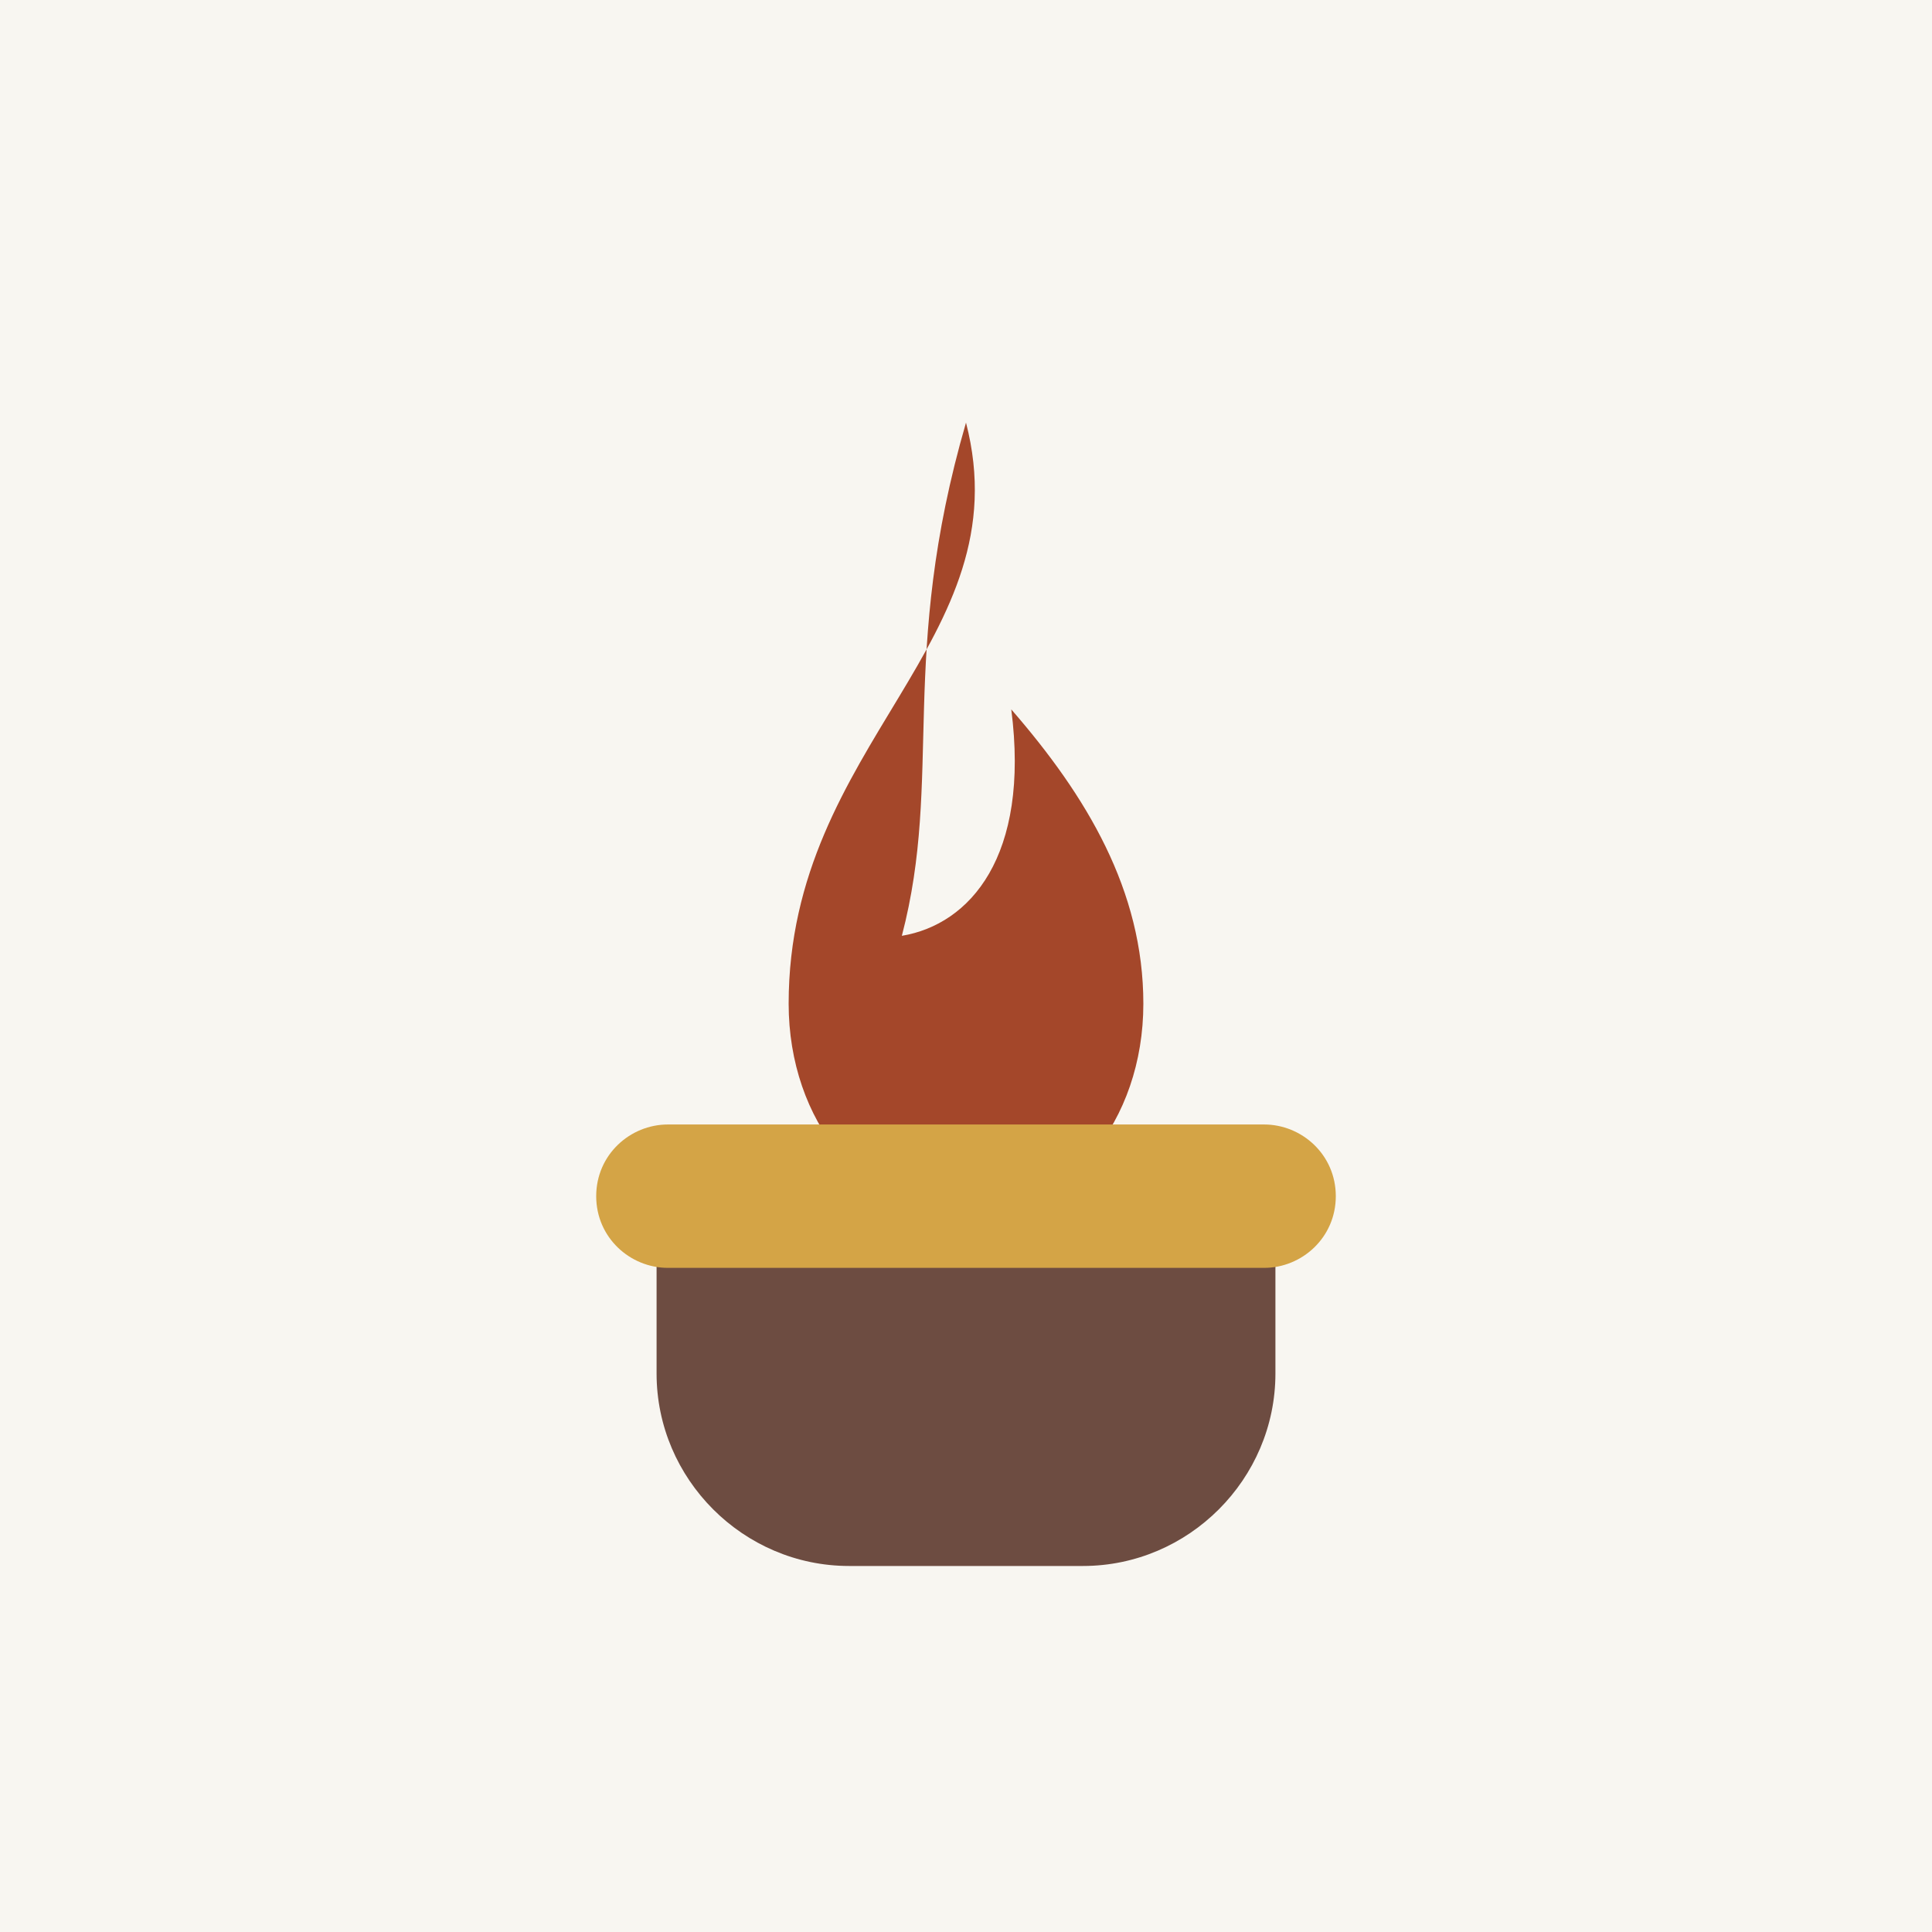
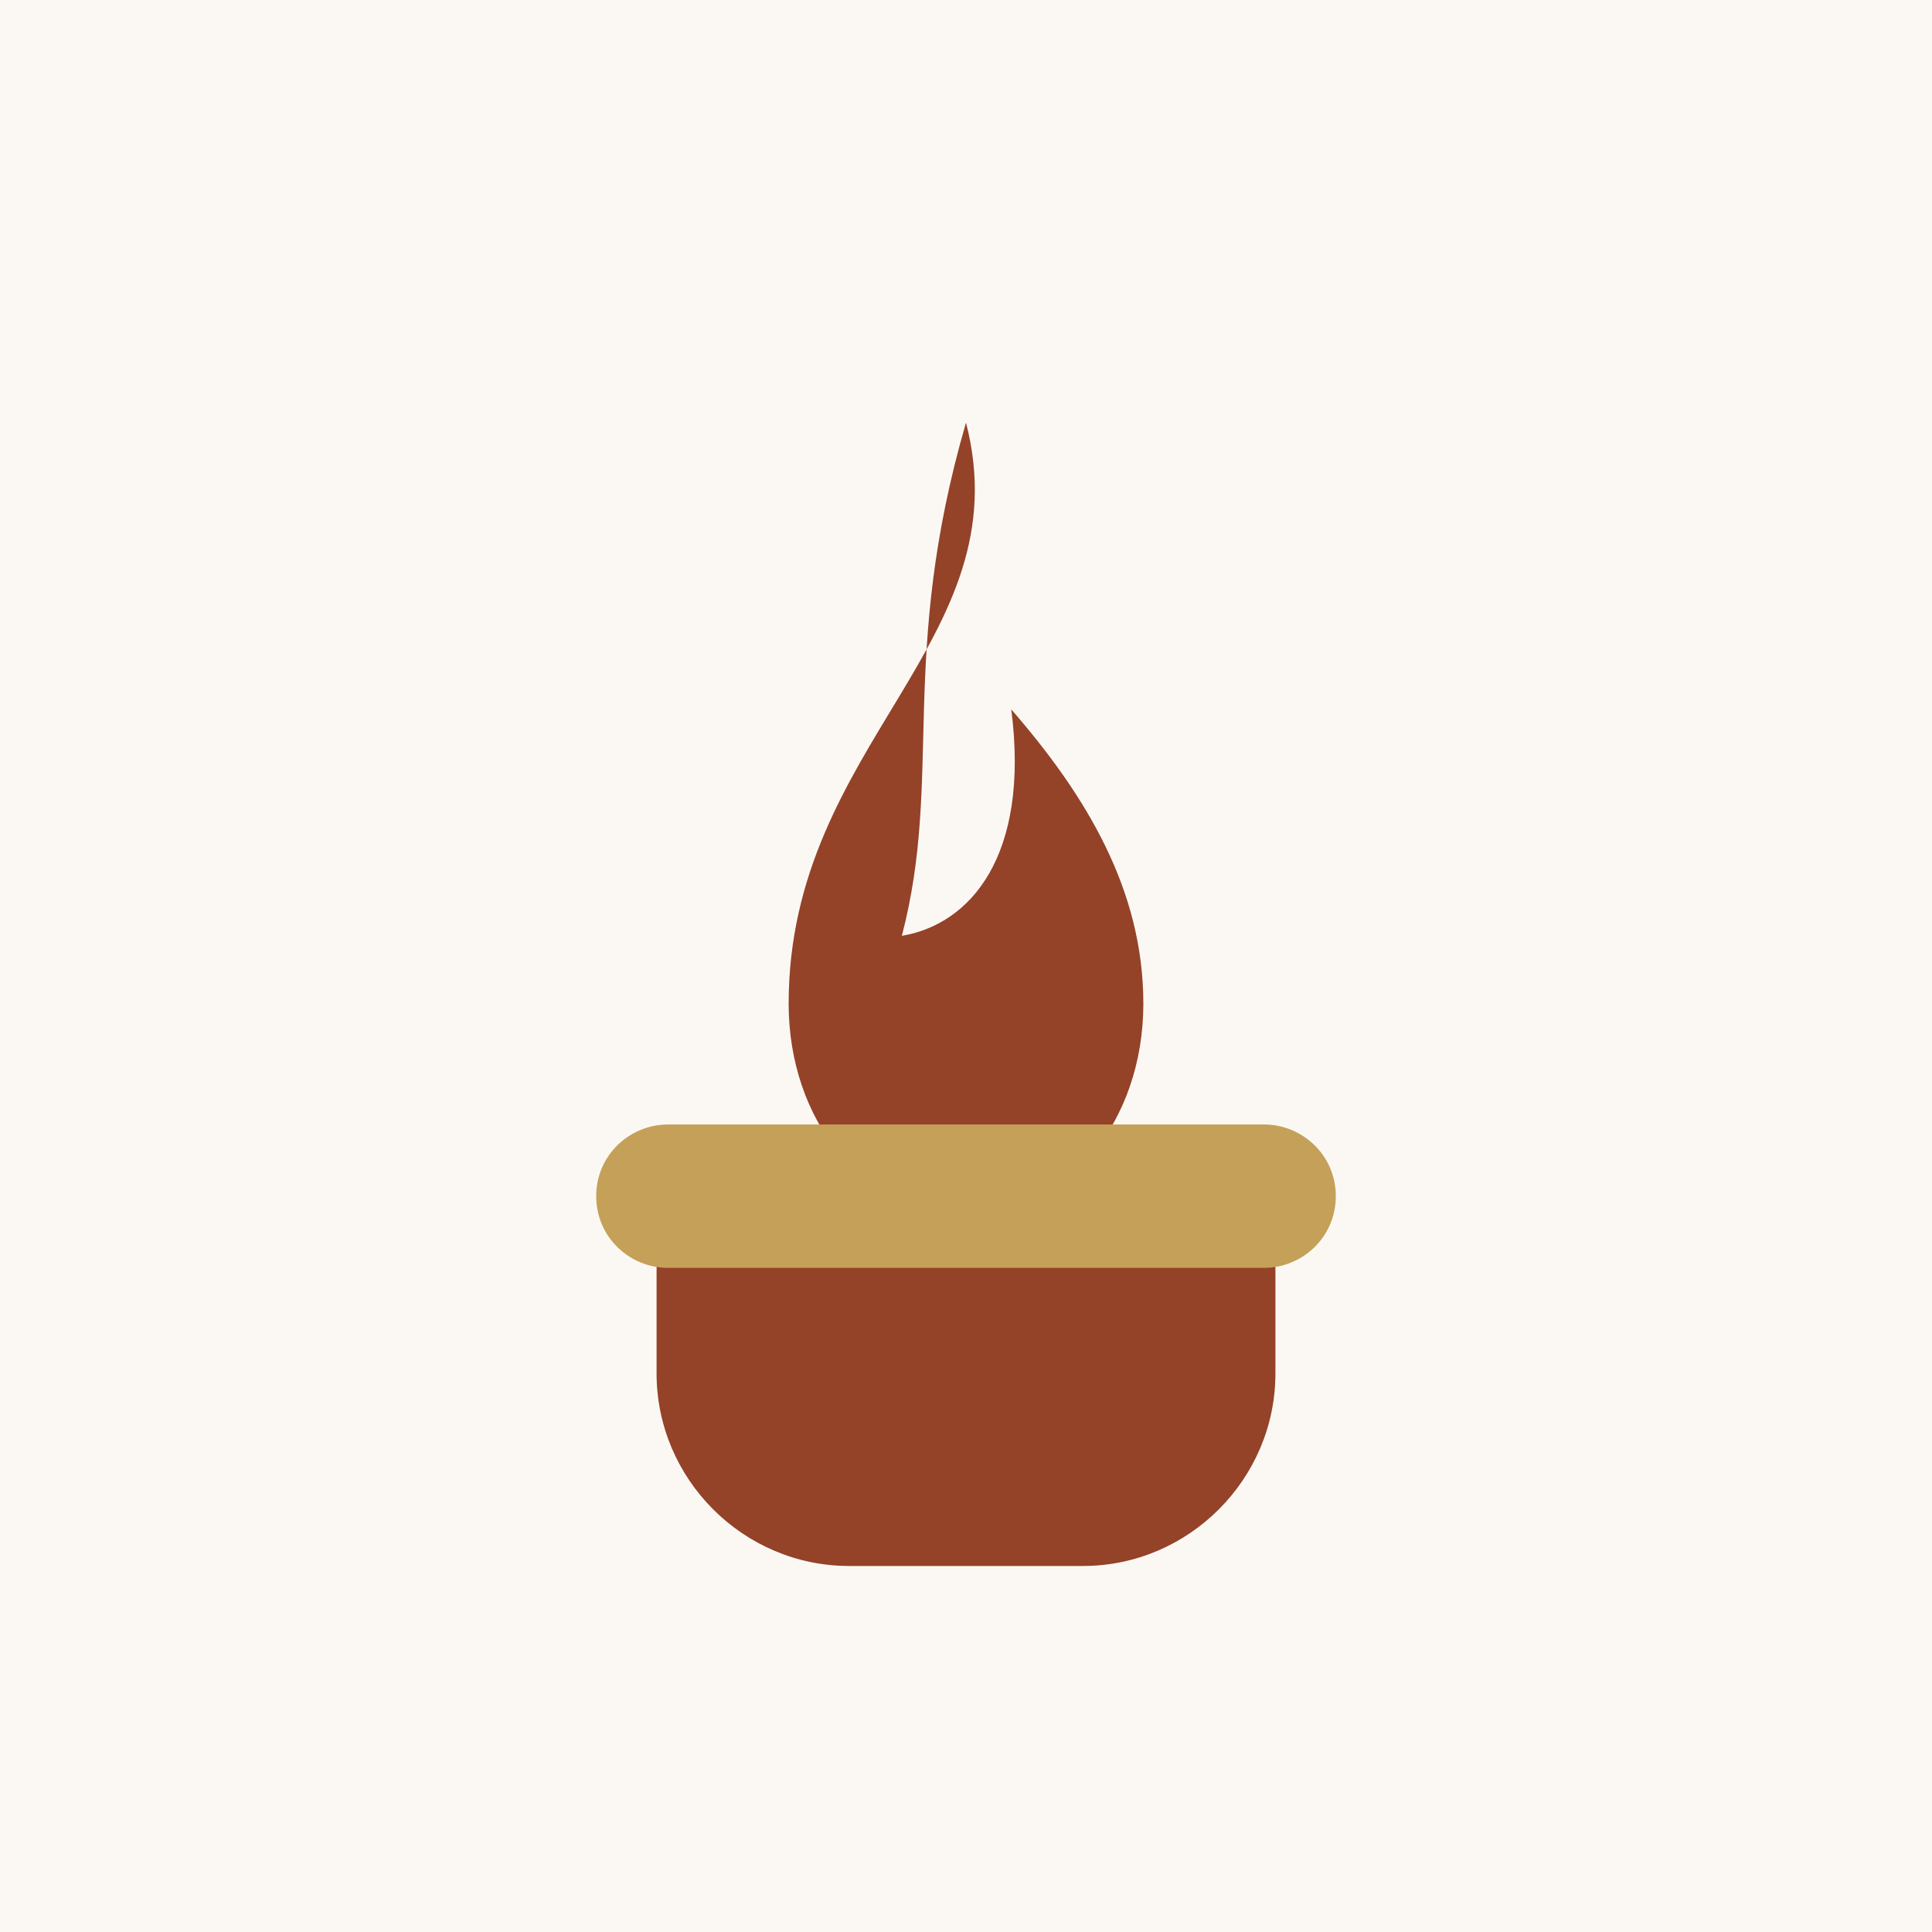
<svg xmlns="http://www.w3.org/2000/svg" viewBox="0 0 512 512" role="img" aria-labelledby="titulo descripcion">
-   <rect width="512" height="512" fill="#f8f6f1" />
-   <path d="M256 112c15 58-47 85-47 154 0 31 20 56 47 56s47-25 47-56c0-30-15-55-35-78 5 39-11 57-29 60 11-42-1-74 17-136Z" fill="#a4472a" />
-   <path d="M174 330h164v34c0 28-23 51-51 51h-62c-28 0-51-23-51-51v-34Z" fill="#6d4c41" />
-   <path d="M158 317c0-11 9-19 19-19h158c10 0 19 8 19 19s-9 19-19 19H177c-10 0-19-8-19-19Z" fill="#d4a446" />
+   <rect width="512" height="512" fill="#fbf8f4" />
+   <path d="M256 112c15 58-47 85-47 154 0 31 20 56 47 56s47-25 47-56c0-30-15-55-35-78 5 39-11 57-29 60 11-42-1-74 17-136Z" fill="#944228" />
+   <path d="M174 330h164v34c0 28-23 51-51 51h-62c-28 0-51-23-51-51v-34Z" fill="#944228" />
+   <path d="M158 317c0-11 9-19 19-19h158c10 0 19 8 19 19s-9 19-19 19H177c-10 0-19-8-19-19Z" fill="#c5a059" />
</svg>
